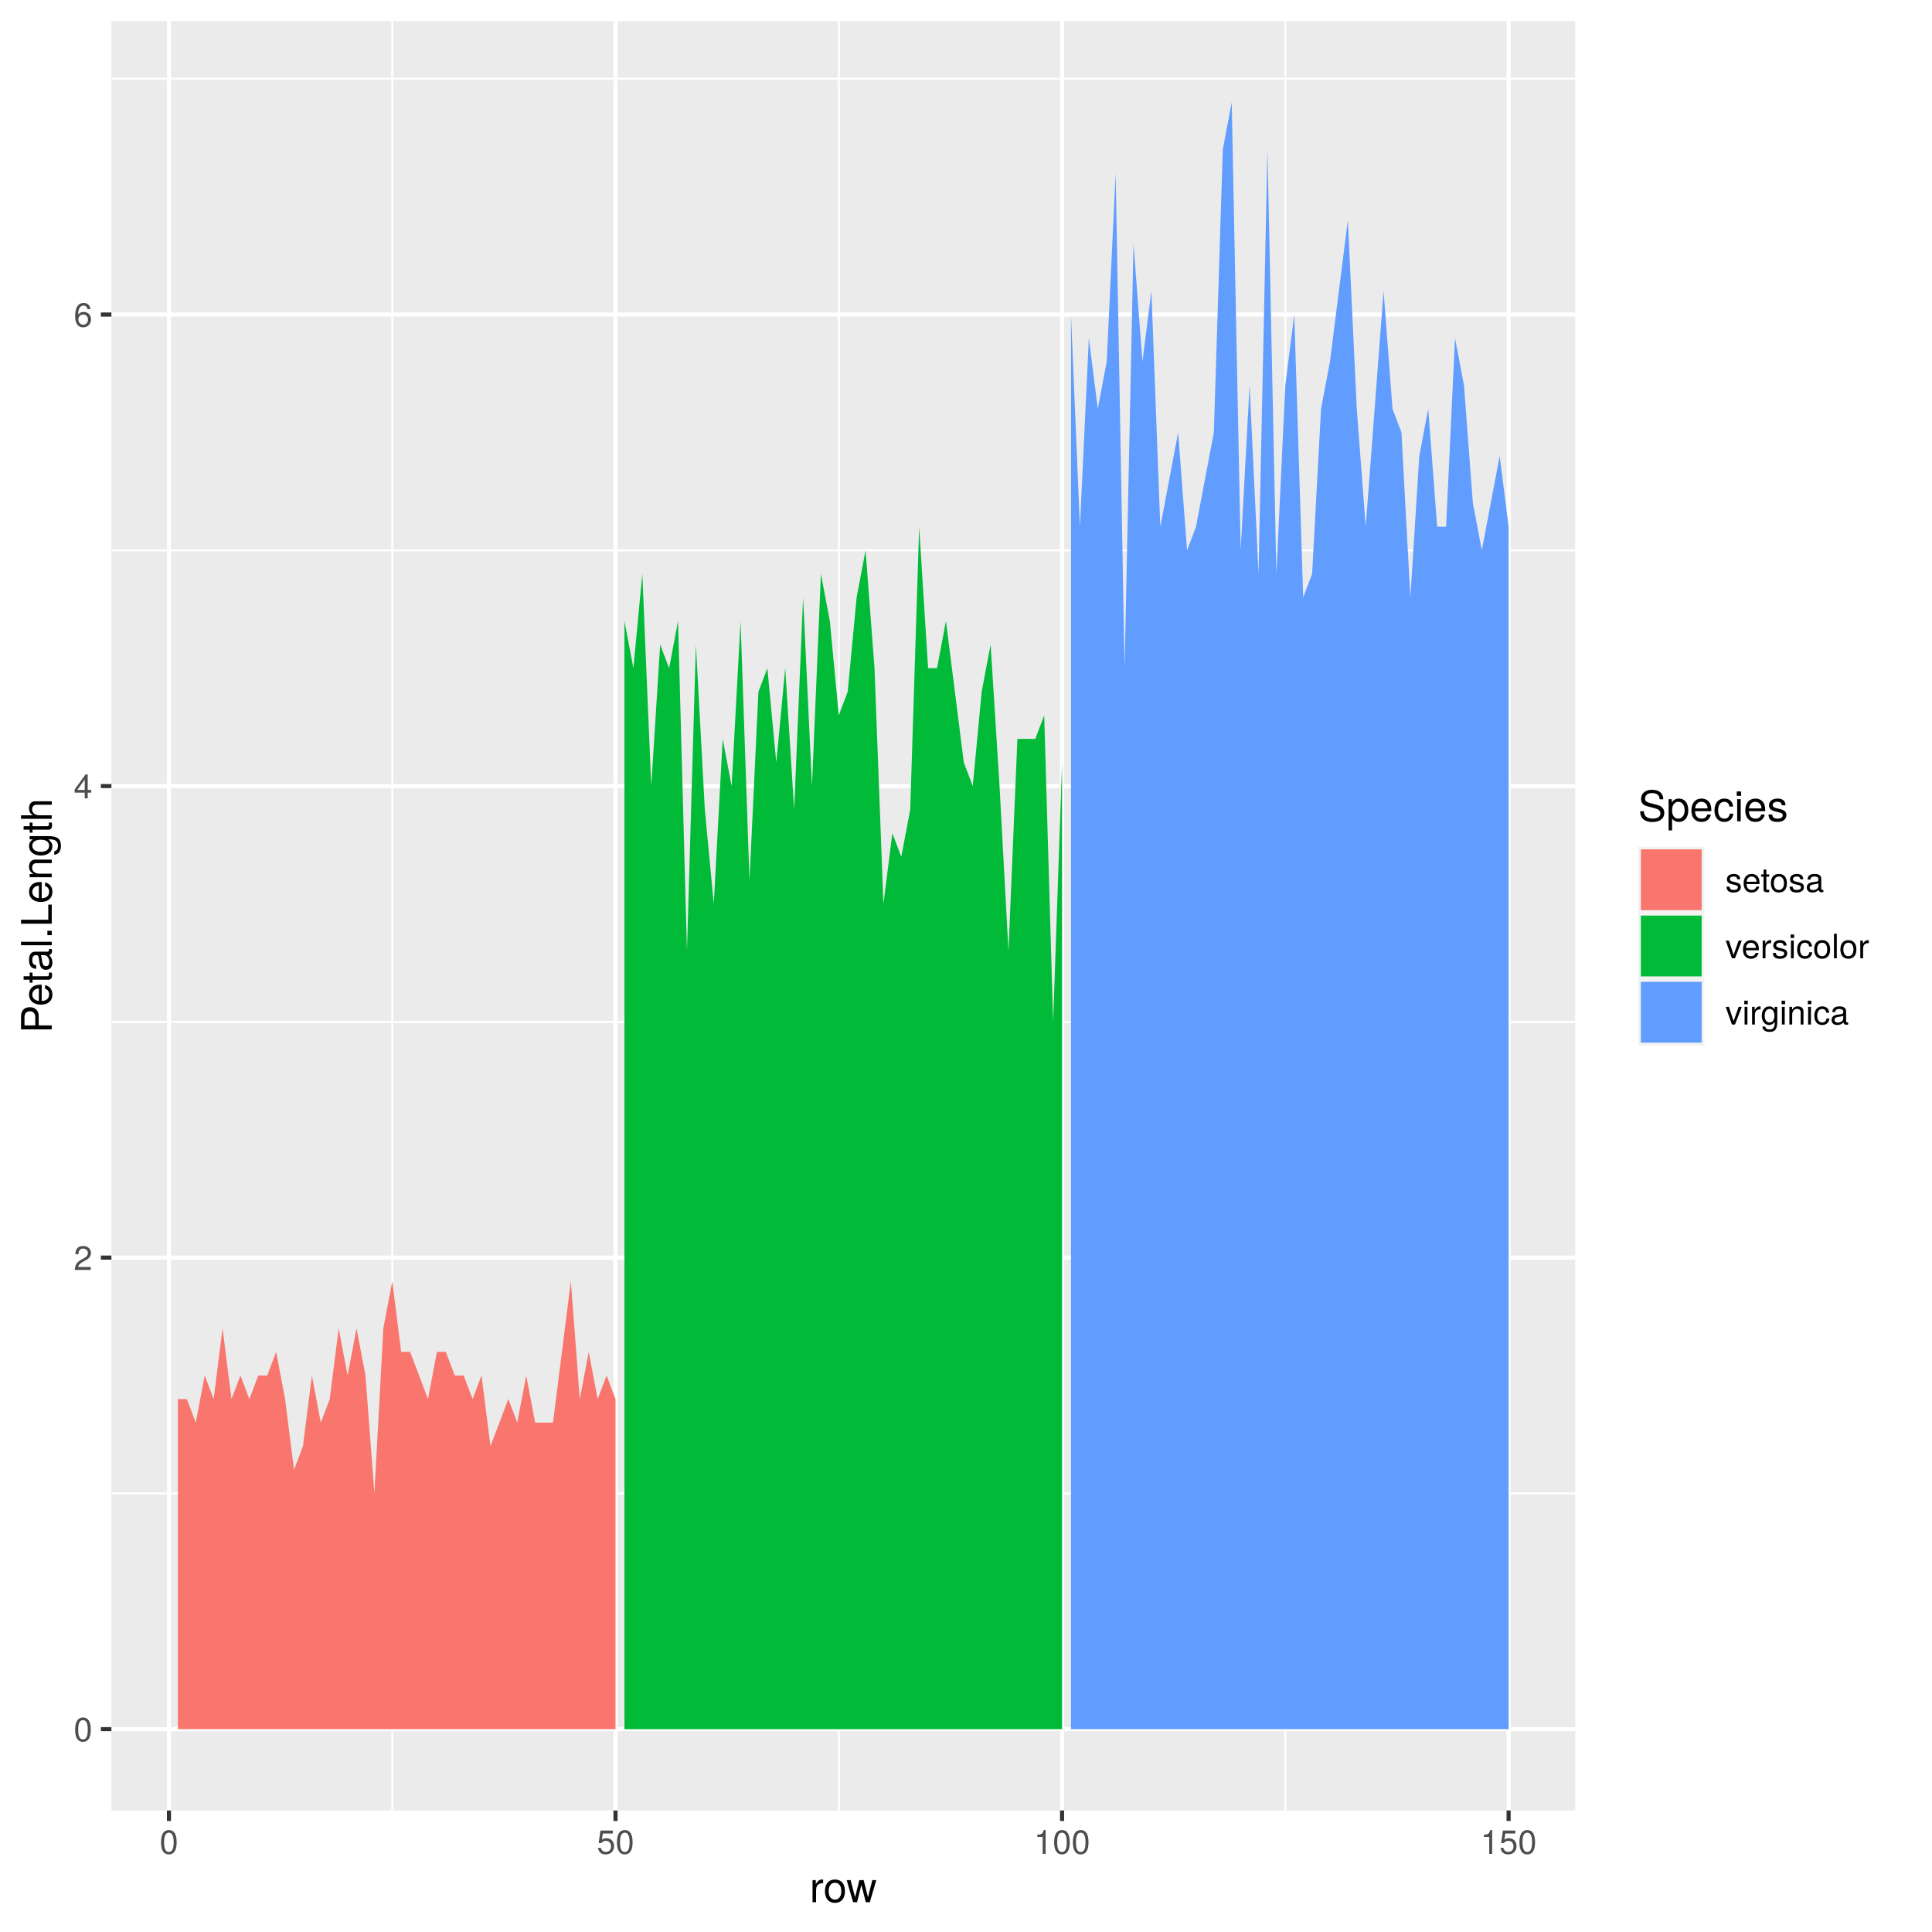
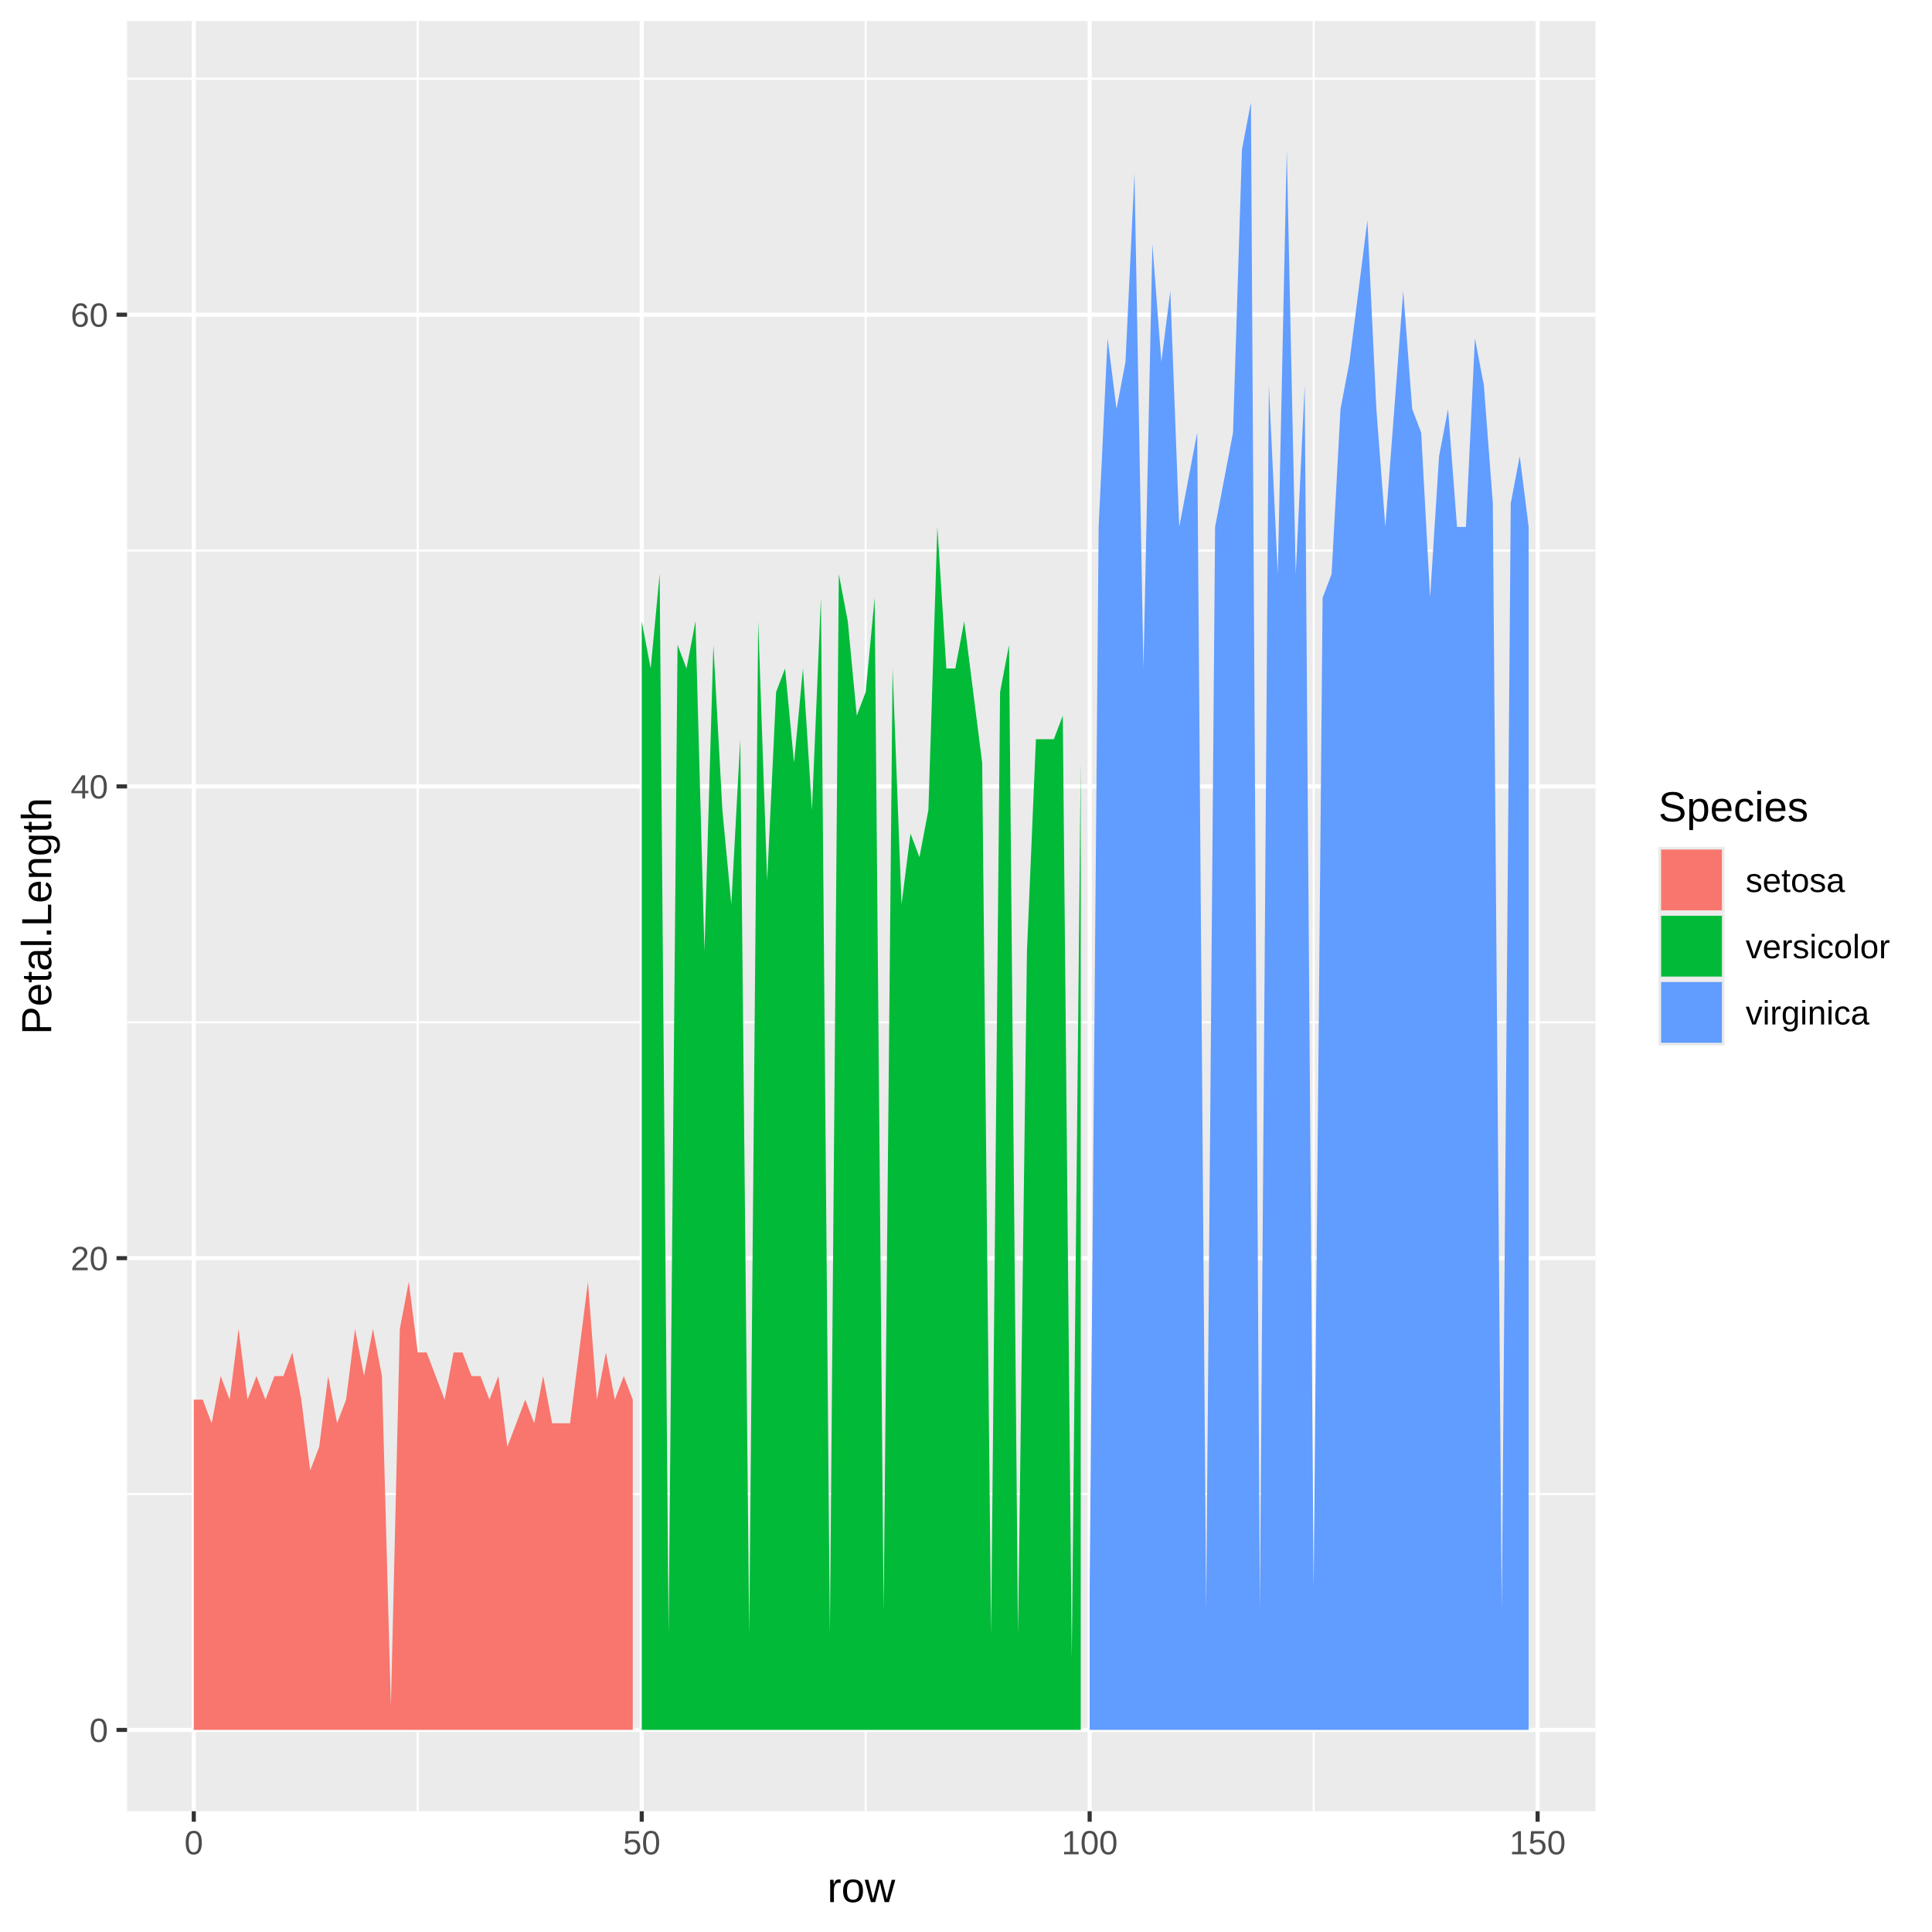
<svg xmlns="http://www.w3.org/2000/svg" class="svglite" width="504.00pt" height="504.00pt" viewBox="0 0 504.00 504.00">
  <defs>
    <style type="text/css">
    .svglite line, .svglite polyline, .svglite polygon, .svglite path, .svglite rect, .svglite circle {
      fill: none;
      stroke: #000000;
      stroke-linecap: round;
      stroke-linejoin: round;
      stroke-miterlimit: 10.00;
    }
    .svglite text {
      white-space: pre;
    }
  </style>
  </defs>
  <rect width="100%" height="100%" style="stroke: none; fill: #FFFFFF;" />
  <defs>
    <clipPath id="cpMC4wMHw1MDQuMDB8MC4wMHw1MDQuMDA=">
      <rect x="0.00" y="0.00" width="504.00" height="504.00" />
    </clipPath>
  </defs>
  <g clip-path="url(#cpMC4wMHw1MDQuMDB8MC4wMHw1MDQuMDA=)">
-     <rect x="0.00" y="0.00" width="504.00" height="504.00" style="stroke-width: 1.07; stroke: #FFFFFF; fill: #FFFFFF;" />
+     <rect x="0" y="0.00" width="504.00" height="504.00" style="stroke-width: 1.07; stroke: #FFFFFF; fill: #FFFFFF;" />
  </g>
  <defs>
-     <clipPath id="cpMjkuMDZ8NDEwLjkwfDUuNDh8NDcyLjI5">
-       <rect x="29.06" y="5.48" width="381.85" height="466.82" />
+     <clipPath id="cpMzMuMTR8NDE2LjE5fDUuNDh8NDcyLjUw">
+       <rect x="33.14" y="5.48" width="383.06" height="467.02" />
    </clipPath>
  </defs>
-   <g clip-path="url(#cpMjkuMDZ8NDEwLjkwfDUuNDh8NDcyLjI5)">
-     <rect x="29.06" y="5.48" width="381.85" height="466.82" style="stroke-width: 1.07; stroke: none; fill: #EBEBEB;" />
-     <polyline points="29.06,389.57 410.90,389.57 " style="stroke-width: 0.53; stroke: #FFFFFF; stroke-linecap: butt;" />
-     <polyline points="29.06,266.56 410.90,266.56 " style="stroke-width: 0.53; stroke: #FFFFFF; stroke-linecap: butt;" />
-     <polyline points="29.06,143.56 410.90,143.56 " style="stroke-width: 0.53; stroke: #FFFFFF; stroke-linecap: butt;" />
-     <polyline points="29.06,20.55 410.90,20.55 " style="stroke-width: 0.53; stroke: #FFFFFF; stroke-linecap: butt;" />
-     <polyline points="102.33,472.29 102.33,5.48 " style="stroke-width: 0.53; stroke: #FFFFFF; stroke-linecap: butt;" />
-     <polyline points="218.81,472.29 218.81,5.48 " style="stroke-width: 0.53; stroke: #FFFFFF; stroke-linecap: butt;" />
-     <polyline points="335.30,472.29 335.30,5.48 " style="stroke-width: 0.53; stroke: #FFFFFF; stroke-linecap: butt;" />
-     <polyline points="29.06,451.08 410.90,451.08 " style="stroke-width: 1.07; stroke: #FFFFFF; stroke-linecap: butt;" />
-     <polyline points="29.06,328.07 410.90,328.07 " style="stroke-width: 1.07; stroke: #FFFFFF; stroke-linecap: butt;" />
-     <polyline points="29.06,205.06 410.90,205.06 " style="stroke-width: 1.07; stroke: #FFFFFF; stroke-linecap: butt;" />
-     <polyline points="29.06,82.05 410.90,82.05 " style="stroke-width: 1.07; stroke: #FFFFFF; stroke-linecap: butt;" />
-     <polyline points="44.08,472.29 44.08,5.48 " style="stroke-width: 1.07; stroke: #FFFFFF; stroke-linecap: butt;" />
-     <polyline points="160.57,472.29 160.57,5.48 " style="stroke-width: 1.07; stroke: #FFFFFF; stroke-linecap: butt;" />
-     <polyline points="277.06,472.29 277.06,5.48 " style="stroke-width: 1.07; stroke: #FFFFFF; stroke-linecap: butt;" />
-     <polyline points="393.55,472.29 393.55,5.48 " style="stroke-width: 1.07; stroke: #FFFFFF; stroke-linecap: butt;" />
-     <polygon points="46.41,364.97 48.74,364.97 51.07,371.12 53.40,358.82 55.73,364.97 58.06,346.52 60.39,364.97 62.72,358.82 65.05,364.97 67.38,358.82 69.71,358.82 72.04,352.67 74.37,364.97 76.70,383.42 79.03,377.27 81.36,358.82 83.69,371.12 86.02,364.97 88.35,346.52 90.68,358.82 93.01,346.52 95.34,358.82 97.67,389.57 100.00,346.52 102.33,334.22 104.66,352.67 106.99,352.67 109.32,358.82 111.65,364.97 113.98,352.67 116.30,352.67 118.63,358.82 120.96,358.82 123.29,364.97 125.62,358.82 127.95,377.27 130.28,371.12 132.61,364.97 134.94,371.12 137.27,358.82 139.60,371.12 141.93,371.12 144.26,371.12 146.59,352.67 148.92,334.22 151.25,364.97 153.58,352.67 155.91,364.97 158.24,358.82 160.57,364.97 160.57,451.08 158.24,451.08 155.91,451.08 153.58,451.08 151.25,451.08 148.92,451.08 146.59,451.08 144.26,451.08 141.93,451.08 139.60,451.08 137.27,451.08 134.94,451.08 132.61,451.08 130.28,451.08 127.95,451.08 125.62,451.08 123.29,451.08 120.96,451.08 118.63,451.08 116.30,451.08 113.98,451.08 111.65,451.08 109.32,451.08 106.99,451.08 104.66,451.08 102.33,451.08 100.00,451.08 97.67,451.08 95.34,451.08 93.01,451.08 90.68,451.08 88.35,451.08 86.02,451.08 83.69,451.08 81.36,451.08 79.03,451.08 76.70,451.08 74.37,451.08 72.04,451.08 69.71,451.08 67.38,451.08 65.05,451.08 62.72,451.08 60.39,451.08 58.06,451.08 55.73,451.08 53.40,451.08 51.07,451.08 48.74,451.08 46.41,451.08 " style="stroke-width: 0.00; stroke: none; fill: #F8766D;" />
-     <polyline points="46.41,364.97 48.74,364.97 51.07,371.12 53.40,358.82 55.73,364.97 58.06,346.52 60.39,364.97 62.72,358.82 65.05,364.97 67.38,358.82 69.71,358.82 72.04,352.67 74.37,364.97 76.70,383.42 79.03,377.27 81.36,358.82 83.69,371.12 86.02,364.97 88.35,346.52 90.68,358.82 93.01,346.52 95.34,358.82 97.67,389.57 100.00,346.52 102.33,334.22 104.66,352.67 106.99,352.67 109.32,358.82 111.65,364.97 113.98,352.67 116.30,352.67 118.63,358.82 120.96,358.82 123.29,364.97 125.62,358.82 127.95,377.27 130.28,371.12 132.61,364.97 134.94,371.12 137.27,358.82 139.60,371.12 141.93,371.12 144.26,371.12 146.59,352.67 148.92,334.22 151.25,364.97 153.58,352.67 155.91,364.97 158.24,358.82 160.57,364.97 " style="stroke-width: 1.07; stroke: none;" />
-     <polygon points="162.90,162.01 165.23,174.31 167.56,149.71 169.89,205.06 172.22,168.16 174.55,174.31 176.88,162.01 179.21,248.11 181.54,168.16 183.87,211.21 186.20,235.81 188.53,192.76 190.86,205.06 193.19,162.01 195.52,229.66 197.85,180.46 200.18,174.31 202.51,198.91 204.84,174.31 207.17,211.21 209.50,155.86 211.82,205.06 214.15,149.71 216.48,162.01 218.81,186.61 221.14,180.46 223.47,155.86 225.80,143.56 228.13,174.31 230.46,235.81 232.79,217.36 235.12,223.51 237.45,211.21 239.78,137.41 242.11,174.31 244.44,174.31 246.77,162.01 249.10,180.46 251.43,198.91 253.76,205.06 256.09,180.46 258.42,168.16 260.75,205.06 263.08,248.11 265.41,192.76 267.74,192.76 270.07,192.76 272.40,186.61 274.73,266.56 277.06,198.91 277.06,451.08 274.73,451.08 272.40,451.08 270.07,451.08 267.74,451.08 265.41,451.08 263.08,451.08 260.75,451.08 258.42,451.08 256.09,451.08 253.76,451.08 251.43,451.08 249.10,451.08 246.77,451.08 244.44,451.08 242.11,451.08 239.78,451.08 237.45,451.08 235.12,451.08 232.79,451.08 230.46,451.08 228.13,451.08 225.80,451.08 223.47,451.08 221.14,451.08 218.81,451.08 216.48,451.08 214.15,451.08 211.82,451.08 209.50,451.08 207.17,451.08 204.84,451.08 202.51,451.08 200.18,451.08 197.85,451.08 195.52,451.08 193.19,451.08 190.86,451.08 188.53,451.08 186.20,451.08 183.87,451.08 181.54,451.08 179.21,451.08 176.88,451.08 174.55,451.08 172.22,451.08 169.89,451.08 167.56,451.08 165.23,451.08 162.90,451.08 " style="stroke-width: 0.00; stroke: none; fill: #00BA38;" />
-     <polyline points="162.90,162.01 165.23,174.31 167.56,149.71 169.89,205.06 172.22,168.16 174.55,174.31 176.88,162.01 179.21,248.11 181.54,168.16 183.87,211.21 186.20,235.81 188.53,192.76 190.86,205.06 193.19,162.01 195.52,229.66 197.85,180.46 200.18,174.31 202.51,198.91 204.84,174.31 207.17,211.21 209.50,155.86 211.82,205.06 214.15,149.71 216.48,162.01 218.81,186.61 221.14,180.46 223.47,155.86 225.80,143.56 228.13,174.31 230.46,235.81 232.79,217.36 235.12,223.51 237.45,211.21 239.78,137.41 242.11,174.31 244.44,174.31 246.77,162.01 249.10,180.46 251.43,198.91 253.76,205.06 256.09,180.46 258.42,168.16 260.75,205.06 263.08,248.11 265.41,192.76 267.74,192.76 270.07,192.76 272.40,186.61 274.73,266.56 277.06,198.91 " style="stroke-width: 1.07; stroke: none;" />
-     <polygon points="279.39,82.05 281.72,137.41 284.05,88.20 286.38,106.65 288.71,94.35 291.04,45.15 293.37,174.31 295.70,63.60 298.03,94.35 300.36,75.90 302.69,137.41 305.02,125.10 307.34,112.80 309.67,143.56 312.00,137.41 314.33,125.10 316.66,112.80 318.99,39.00 321.32,26.70 323.65,143.56 325.98,100.50 328.31,149.71 330.64,39.00 332.97,149.71 335.30,100.50 337.63,82.05 339.96,155.86 342.29,149.71 344.62,106.65 346.95,94.35 349.28,75.90 351.61,57.45 353.94,106.65 356.27,137.41 358.60,106.65 360.93,75.90 363.26,106.65 365.59,112.80 367.92,155.86 370.25,118.95 372.58,106.65 374.91,137.41 377.24,137.41 379.57,88.20 381.90,100.50 384.23,131.26 386.56,143.56 388.89,131.26 391.22,118.95 393.55,137.41 393.55,451.08 391.22,451.08 388.89,451.08 386.56,451.08 384.23,451.08 381.90,451.08 379.57,451.08 377.24,451.08 374.91,451.08 372.58,451.08 370.25,451.08 367.92,451.08 365.59,451.08 363.26,451.08 360.93,451.08 358.60,451.08 356.27,451.08 353.94,451.08 351.61,451.08 349.28,451.08 346.95,451.08 344.62,451.08 342.29,451.08 339.96,451.08 337.63,451.08 335.30,451.08 332.97,451.08 330.64,451.08 328.31,451.08 325.98,451.08 323.65,451.08 321.32,451.08 318.99,451.08 316.66,451.08 314.33,451.08 312.00,451.08 309.67,451.08 307.34,451.08 305.02,451.08 302.69,451.08 300.36,451.08 298.03,451.08 295.70,451.08 293.37,451.08 291.04,451.08 288.71,451.08 286.38,451.08 284.05,451.08 281.72,451.08 279.39,451.08 " style="stroke-width: 0.00; stroke: none; fill: #619CFF;" />
-     <polyline points="279.39,82.05 281.72,137.41 284.05,88.20 286.38,106.65 288.71,94.35 291.04,45.15 293.37,174.31 295.70,63.60 298.03,94.35 300.36,75.90 302.69,137.41 305.02,125.10 307.34,112.80 309.67,143.56 312.00,137.41 314.33,125.10 316.66,112.80 318.99,39.00 321.32,26.70 323.65,143.56 325.98,100.50 328.31,149.71 330.64,39.00 332.97,149.71 335.30,100.50 337.63,82.05 339.96,155.86 342.29,149.71 344.62,106.65 346.95,94.35 349.28,75.90 351.61,57.45 353.94,106.65 356.27,137.41 358.60,106.65 360.93,75.90 363.26,106.65 365.59,112.80 367.92,155.86 370.25,118.95 372.58,106.65 374.91,137.41 377.24,137.41 379.57,88.20 381.90,100.50 384.23,131.26 386.56,143.56 388.89,131.26 391.22,118.95 393.55,137.41 " style="stroke-width: 1.07; stroke: none;" />
+   <g clip-path="url(#cpMzMuMTR8NDE2LjE5fDUuNDh8NDcyLjUw)">
+     <rect x="33.14" y="5.48" width="383.06" height="467.02" style="stroke-width: 1.07; stroke: none; fill: #EBEBEB;" />
+     <polyline points="33.14,389.74 416.19,389.74 " style="stroke-width: 0.53; stroke: #FFFFFF; stroke-linecap: butt;" />
+     <polyline points="33.14,266.68 416.19,266.68 " style="stroke-width: 0.53; stroke: #FFFFFF; stroke-linecap: butt;" />
+     <polyline points="33.14,143.62 416.19,143.62 " style="stroke-width: 0.53; stroke: #FFFFFF; stroke-linecap: butt;" />
+     <polyline points="33.14,20.55 416.19,20.55 " style="stroke-width: 0.53; stroke: #FFFFFF; stroke-linecap: butt;" />
+     <polyline points="108.98,472.50 108.98,5.48 " style="stroke-width: 0.53; stroke: #FFFFFF; stroke-linecap: butt;" />
+     <polyline points="225.83,472.50 225.83,5.48 " style="stroke-width: 0.53; stroke: #FFFFFF; stroke-linecap: butt;" />
+     <polyline points="342.69,472.50 342.69,5.48 " style="stroke-width: 0.53; stroke: #FFFFFF; stroke-linecap: butt;" />
+     <polyline points="33.14,451.28 416.19,451.28 " style="stroke-width: 1.07; stroke: #FFFFFF; stroke-linecap: butt;" />
+     <polyline points="33.14,328.21 416.19,328.21 " style="stroke-width: 1.07; stroke: #FFFFFF; stroke-linecap: butt;" />
+     <polyline points="33.14,205.15 416.19,205.15 " style="stroke-width: 1.07; stroke: #FFFFFF; stroke-linecap: butt;" />
+     <polyline points="33.14,82.09 416.19,82.09 " style="stroke-width: 1.07; stroke: #FFFFFF; stroke-linecap: butt;" />
+     <polyline points="50.55,472.50 50.55,5.48 " style="stroke-width: 1.07; stroke: #FFFFFF; stroke-linecap: butt;" />
+     <polyline points="167.41,472.50 167.41,5.48 " style="stroke-width: 1.07; stroke: #FFFFFF; stroke-linecap: butt;" />
+     <polyline points="284.26,472.50 284.26,5.48 " style="stroke-width: 1.07; stroke: #FFFFFF; stroke-linecap: butt;" />
+     <polyline points="401.12,472.50 401.12,5.48 " style="stroke-width: 1.07; stroke: #FFFFFF; stroke-linecap: butt;" />
+     <polygon points="50.55,365.13 52.89,365.13 55.22,371.28 57.56,358.98 59.90,365.13 62.24,346.67 64.57,365.13 66.91,358.98 69.25,365.13 71.58,358.98 73.92,358.98 76.26,352.82 78.60,365.13 80.93,383.59 83.27,377.44 85.61,358.98 87.94,371.28 90.28,365.13 92.62,346.67 94.96,358.98 97.29,346.67 99.63,358.98 101.97,445.12 104.30,346.67 106.64,334.37 108.98,352.82 111.32,352.82 113.65,358.98 115.99,365.13 118.33,352.82 120.66,352.82 123.00,358.98 125.34,358.98 127.68,365.13 130.01,358.98 132.35,377.44 134.69,371.28 137.02,365.13 139.36,371.28 141.70,358.98 144.03,371.28 146.37,371.28 148.71,371.28 151.05,352.82 153.38,334.37 155.72,365.13 158.06,352.82 160.39,365.13 162.73,358.98 165.07,365.13 165.07,451.28 162.73,451.28 160.39,451.28 158.06,451.28 155.72,451.28 153.38,451.28 151.05,451.28 148.71,451.28 146.37,451.28 144.03,451.28 141.70,451.28 139.36,451.28 137.02,451.28 134.69,451.28 132.35,451.28 130.01,451.28 127.68,451.28 125.34,451.28 123.00,451.28 120.66,451.28 118.33,451.28 115.99,451.28 113.65,451.28 111.32,451.28 108.98,451.28 106.64,451.28 104.30,451.28 101.97,451.28 99.63,451.28 97.29,451.28 94.96,451.28 92.62,451.28 90.28,451.28 87.94,451.28 85.61,451.28 83.27,451.28 80.93,451.28 78.60,451.28 76.26,451.28 73.92,451.28 71.58,451.28 69.25,451.28 66.91,451.28 64.57,451.28 62.24,451.28 59.90,451.28 57.56,451.28 55.22,451.28 52.89,451.28 50.55,451.28 " style="stroke-width: 0.00; stroke: none; stroke-linecap: butt; fill: #F8766D;" />
+     <polyline points="50.55,365.13 52.89,365.13 55.22,371.28 57.56,358.98 59.90,365.13 62.24,346.67 64.57,365.13 66.91,358.98 69.25,365.13 71.58,358.98 73.92,358.98 76.26,352.82 78.60,365.13 80.93,383.59 83.27,377.44 85.61,358.98 87.94,371.28 90.28,365.13 92.62,346.67 94.96,358.98 97.29,346.67 99.63,358.98 101.97,445.12 104.30,346.67 106.64,334.37 108.98,352.82 111.32,352.82 113.65,358.98 115.99,365.13 118.33,352.82 120.66,352.82 123.00,358.98 125.34,358.98 127.68,365.13 130.01,358.98 132.35,377.44 134.69,371.28 137.02,365.13 139.36,371.28 141.70,358.98 144.03,371.28 146.37,371.28 148.71,371.28 151.05,352.82 153.38,334.37 155.72,365.13 158.06,352.82 160.39,365.13 162.73,358.98 165.07,365.13 " style="stroke-width: 1.07; stroke: none; stroke-linecap: butt;" />
+     <polygon points="167.41,162.08 169.74,174.38 172.08,149.77 174.42,426.66 176.75,168.23 179.09,174.38 181.43,162.08 183.77,248.22 186.10,168.23 188.44,211.30 190.78,235.92 193.11,192.84 195.45,426.66 197.79,162.08 200.13,229.76 202.46,180.54 204.80,174.38 207.14,199.00 209.47,174.38 211.81,211.30 214.15,155.92 216.49,426.66 218.82,149.77 221.16,162.08 223.50,186.69 225.83,180.54 228.17,155.92 230.51,420.51 232.85,174.38 235.18,235.92 237.52,217.46 239.86,223.61 242.19,211.30 244.53,137.46 246.87,174.38 249.21,174.38 251.54,162.08 253.88,180.54 256.22,199.00 258.55,426.66 260.89,180.54 263.23,168.23 265.57,426.66 267.90,248.22 270.24,192.84 272.58,192.84 274.91,192.84 277.25,186.69 279.59,432.82 281.93,199.00 281.93,451.28 279.59,451.28 277.25,451.28 274.91,451.28 272.58,451.28 270.24,451.28 267.90,451.28 265.57,451.28 263.23,451.28 260.89,451.28 258.55,451.28 256.22,451.28 253.88,451.28 251.54,451.28 249.21,451.28 246.87,451.28 244.53,451.28 242.19,451.28 239.86,451.28 237.52,451.28 235.18,451.28 232.85,451.28 230.51,451.28 228.17,451.28 225.83,451.28 223.50,451.28 221.16,451.28 218.82,451.28 216.49,451.28 214.15,451.28 211.81,451.28 209.47,451.28 207.14,451.28 204.80,451.28 202.46,451.28 200.13,451.28 197.79,451.28 195.45,451.28 193.11,451.28 190.78,451.28 188.44,451.28 186.10,451.28 183.77,451.28 181.43,451.28 179.09,451.28 176.75,451.28 174.42,451.28 172.08,451.28 169.74,451.28 167.41,451.28 " style="stroke-width: 0.00; stroke: none; stroke-linecap: butt; fill: #00BA38;" />
+     <polyline points="167.41,162.08 169.74,174.38 172.08,149.77 174.42,426.66 176.75,168.23 179.09,174.38 181.43,162.08 183.77,248.22 186.10,168.23 188.44,211.30 190.78,235.92 193.11,192.84 195.45,426.66 197.79,162.08 200.13,229.76 202.46,180.54 204.80,174.38 207.14,199.00 209.47,174.38 211.81,211.30 214.15,155.92 216.49,426.66 218.82,149.77 221.16,162.08 223.50,186.69 225.83,180.54 228.17,155.92 230.51,420.51 232.85,174.38 235.18,235.92 237.52,217.46 239.86,223.61 242.19,211.30 244.53,137.46 246.87,174.38 249.21,174.38 251.54,162.08 253.88,180.54 256.22,199.00 258.55,426.66 260.89,180.54 263.23,168.23 265.57,426.66 267.90,248.22 270.24,192.84 272.58,192.84 274.91,192.84 277.25,186.69 279.59,432.82 281.93,199.00 " style="stroke-width: 1.07; stroke: none; stroke-linecap: butt;" />
+     <polygon points="284.26,414.36 286.60,137.46 288.94,88.24 291.27,106.70 293.61,94.39 295.95,45.17 298.29,174.38 300.62,63.63 302.96,94.39 305.30,75.93 307.63,137.46 309.97,125.16 312.31,112.85 314.65,420.51 316.98,137.46 319.32,125.16 321.66,112.85 323.99,39.01 326.33,26.71 328.67,420.51 331.01,100.55 333.34,149.77 335.68,39.01 338.02,149.77 340.35,100.55 342.69,414.36 345.03,155.92 347.37,149.77 349.70,106.70 352.04,94.39 354.38,75.93 356.71,57.47 359.05,106.70 361.39,137.46 363.73,106.70 366.06,75.93 368.40,106.70 370.74,112.85 373.07,155.92 375.41,119.01 377.75,106.70 380.09,137.46 382.42,137.46 384.76,88.24 387.10,100.55 389.43,131.31 391.77,420.51 394.11,131.31 396.45,119.01 398.78,137.46 398.78,451.28 396.45,451.28 394.11,451.28 391.77,451.28 389.43,451.28 387.10,451.28 384.76,451.28 382.42,451.28 380.09,451.28 377.75,451.28 375.41,451.28 373.07,451.28 370.74,451.28 368.40,451.28 366.06,451.28 363.73,451.28 361.39,451.28 359.05,451.28 356.71,451.28 354.38,451.28 352.04,451.28 349.70,451.28 347.37,451.28 345.03,451.28 342.69,451.28 340.35,451.28 338.02,451.28 335.68,451.28 333.34,451.28 331.01,451.28 328.67,451.28 326.33,451.28 323.99,451.28 321.66,451.28 319.32,451.28 316.98,451.28 314.65,451.28 312.31,451.28 309.97,451.28 307.63,451.28 305.30,451.28 302.96,451.28 300.62,451.28 298.29,451.28 295.95,451.28 293.61,451.28 291.27,451.28 288.94,451.28 286.60,451.28 284.26,451.28 " style="stroke-width: 0.00; stroke: none; stroke-linecap: butt; fill: #619CFF;" />
+     <polyline points="284.26,414.36 286.60,137.46 288.94,88.24 291.27,106.70 293.61,94.39 295.95,45.17 298.29,174.38 300.62,63.63 302.96,94.39 305.30,75.93 307.63,137.46 309.97,125.16 312.31,112.85 314.65,420.51 316.98,137.46 319.32,125.16 321.66,112.85 323.99,39.01 326.33,26.71 328.67,420.51 331.01,100.55 333.34,149.77 335.68,39.01 338.02,149.77 340.35,100.55 342.69,414.36 345.03,155.92 347.37,149.77 349.70,106.70 352.04,94.39 354.38,75.93 356.71,57.47 359.05,106.70 361.39,137.46 363.73,106.70 366.06,75.93 368.40,106.70 370.74,112.85 373.07,155.92 375.41,119.01 377.75,106.70 380.09,137.46 382.42,137.46 384.76,88.24 387.10,100.55 389.43,131.31 391.77,420.51 394.11,131.31 396.45,119.01 398.78,137.46 " style="stroke-width: 1.07; stroke: none; stroke-linecap: butt;" />
  </g>
  <g clip-path="url(#cpMC4wMHw1MDQuMDB8MC4wMHw1MDQuMDA=)">
-     <text x="24.12" y="454.28" text-anchor="end" style="font-size: 8.80px;fill: #4D4D4D; font-family: &quot;TeX Gyre Heros&quot;;" textLength="5.59px" lengthAdjust="spacingAndGlyphs">0</text>
-     <text x="24.12" y="331.28" text-anchor="end" style="font-size: 8.80px;fill: #4D4D4D; font-family: &quot;TeX Gyre Heros&quot;;" textLength="5.59px" lengthAdjust="spacingAndGlyphs">2</text>
-     <text x="24.12" y="208.27" text-anchor="end" style="font-size: 8.80px;fill: #4D4D4D; font-family: &quot;TeX Gyre Heros&quot;;" textLength="5.59px" lengthAdjust="spacingAndGlyphs">4</text>
-     <text x="24.12" y="85.26" text-anchor="end" style="font-size: 8.80px;fill: #4D4D4D; font-family: &quot;TeX Gyre Heros&quot;;" textLength="5.59px" lengthAdjust="spacingAndGlyphs">6</text>
-     <polyline points="26.32,451.08 29.06,451.08 " style="stroke-width: 1.07; stroke: #333333; stroke-linecap: butt;" />
-     <polyline points="26.32,328.07 29.06,328.07 " style="stroke-width: 1.07; stroke: #333333; stroke-linecap: butt;" />
-     <polyline points="26.32,205.06 29.06,205.06 " style="stroke-width: 1.07; stroke: #333333; stroke-linecap: butt;" />
-     <polyline points="26.32,82.05 29.06,82.05 " style="stroke-width: 1.07; stroke: #333333; stroke-linecap: butt;" />
-     <polyline points="44.08,475.03 44.08,472.29 " style="stroke-width: 1.07; stroke: #333333; stroke-linecap: butt;" />
-     <polyline points="160.57,475.03 160.57,472.29 " style="stroke-width: 1.07; stroke: #333333; stroke-linecap: butt;" />
-     <polyline points="277.06,475.03 277.06,472.29 " style="stroke-width: 1.07; stroke: #333333; stroke-linecap: butt;" />
-     <polyline points="393.55,475.03 393.55,472.29 " style="stroke-width: 1.07; stroke: #333333; stroke-linecap: butt;" />
-     <text x="44.08" y="483.64" text-anchor="middle" style="font-size: 8.80px;fill: #4D4D4D; font-family: &quot;TeX Gyre Heros&quot;;" textLength="5.59px" lengthAdjust="spacingAndGlyphs">0</text>
-     <text x="160.57" y="483.64" text-anchor="middle" style="font-size: 8.80px;fill: #4D4D4D; font-family: &quot;TeX Gyre Heros&quot;;" textLength="11.19px" lengthAdjust="spacingAndGlyphs">50</text>
-     <text x="277.06" y="483.64" text-anchor="middle" style="font-size: 8.80px;fill: #4D4D4D; font-family: &quot;TeX Gyre Heros&quot;;" textLength="16.78px" lengthAdjust="spacingAndGlyphs">100</text>
-     <text x="393.55" y="483.64" text-anchor="middle" style="font-size: 8.80px;fill: #4D4D4D; font-family: &quot;TeX Gyre Heros&quot;;" textLength="16.78px" lengthAdjust="spacingAndGlyphs">150</text>
-     <text x="219.98" y="496.23" text-anchor="middle" style="font-size: 11.00px; font-family: &quot;TeX Gyre Heros&quot;;" textLength="20.01px" lengthAdjust="spacingAndGlyphs">row</text>
-     <text transform="translate(13.50,238.89) rotate(-90)" text-anchor="middle" style="font-size: 11.00px; font-family: &quot;TeX Gyre Heros&quot;;" textLength="68.56px" lengthAdjust="spacingAndGlyphs">Petal.Length</text>
-     <rect x="421.86" y="199.59" width="76.66" height="78.59" style="stroke-width: 1.07; stroke: none; fill: #FFFFFF;" />
-     <text x="427.34" y="214.24" style="font-size: 11.00px; font-family: &quot;TeX Gyre Heros&quot;;" textLength="42.34px" lengthAdjust="spacingAndGlyphs">Species</text>
-     <rect x="427.34" y="220.86" width="17.28" height="17.28" style="stroke-width: 1.07; stroke: none; fill: #F2F2F2;" />
-     <rect x="428.05" y="221.57" width="15.86" height="15.86" style="stroke-width: 1.07; stroke: none; stroke-linecap: square; stroke-linejoin: miter; fill: #F8766D;" />
-     <rect x="427.34" y="238.14" width="17.28" height="17.28" style="stroke-width: 1.07; stroke: none; fill: #F2F2F2;" />
-     <rect x="428.05" y="238.85" width="15.86" height="15.86" style="stroke-width: 1.07; stroke: none; stroke-linecap: square; stroke-linejoin: miter; fill: #00BA38;" />
-     <rect x="427.34" y="255.42" width="17.28" height="17.28" style="stroke-width: 1.07; stroke: none; fill: #F2F2F2;" />
-     <rect x="428.05" y="256.13" width="15.86" height="15.86" style="stroke-width: 1.07; stroke: none; stroke-linecap: square; stroke-linejoin: miter; fill: #619CFF;" />
-     <text x="450.10" y="232.71" style="font-size: 8.80px; font-family: &quot;TeX Gyre Heros&quot;;" textLength="28.81px" lengthAdjust="spacingAndGlyphs">setosa</text>
-     <text x="450.10" y="249.99" style="font-size: 8.80px; font-family: &quot;TeX Gyre Heros&quot;;" textLength="42.94px" lengthAdjust="spacingAndGlyphs">versicolor</text>
-     <text x="450.10" y="267.27" style="font-size: 8.80px; font-family: &quot;TeX Gyre Heros&quot;;" textLength="37.40px" lengthAdjust="spacingAndGlyphs">virginica</text>
+     <text x="28.21" y="454.43" text-anchor="end" style="font-size: 8.80px;fill: #4D4D4D; font-family: &quot;Arial&quot;;" textLength="4.90px" lengthAdjust="spacingAndGlyphs">0</text>
+     <text x="28.21" y="331.36" text-anchor="end" style="font-size: 8.80px;fill: #4D4D4D; font-family: &quot;Arial&quot;;" textLength="9.79px" lengthAdjust="spacingAndGlyphs">20</text>
+     <text x="28.21" y="208.30" text-anchor="end" style="font-size: 8.80px;fill: #4D4D4D; font-family: &quot;Arial&quot;;" textLength="9.79px" lengthAdjust="spacingAndGlyphs">40</text>
+     <text x="28.21" y="85.24" text-anchor="end" style="font-size: 8.80px;fill: #4D4D4D; font-family: &quot;Arial&quot;;" textLength="9.79px" lengthAdjust="spacingAndGlyphs">60</text>
+     <polyline points="30.40,451.28 33.14,451.28 " style="stroke-width: 1.07; stroke: #333333; stroke-linecap: butt;" />
+     <polyline points="30.40,328.21 33.14,328.21 " style="stroke-width: 1.07; stroke: #333333; stroke-linecap: butt;" />
+     <polyline points="30.40,205.15 33.14,205.15 " style="stroke-width: 1.07; stroke: #333333; stroke-linecap: butt;" />
+     <polyline points="30.40,82.09 33.14,82.09 " style="stroke-width: 1.07; stroke: #333333; stroke-linecap: butt;" />
+     <polyline points="50.55,475.24 50.55,472.50 " style="stroke-width: 1.07; stroke: #333333; stroke-linecap: butt;" />
+     <polyline points="167.41,475.24 167.41,472.50 " style="stroke-width: 1.07; stroke: #333333; stroke-linecap: butt;" />
+     <polyline points="284.26,475.24 284.26,472.50 " style="stroke-width: 1.07; stroke: #333333; stroke-linecap: butt;" />
+     <polyline points="401.12,475.24 401.12,472.50 " style="stroke-width: 1.07; stroke: #333333; stroke-linecap: butt;" />
+     <text x="50.55" y="483.74" text-anchor="middle" style="font-size: 8.80px;fill: #4D4D4D; font-family: &quot;Arial&quot;;" textLength="4.90px" lengthAdjust="spacingAndGlyphs">0</text>
+     <text x="167.41" y="483.74" text-anchor="middle" style="font-size: 8.80px;fill: #4D4D4D; font-family: &quot;Arial&quot;;" textLength="9.79px" lengthAdjust="spacingAndGlyphs">50</text>
+     <text x="284.26" y="483.74" text-anchor="middle" style="font-size: 8.80px;fill: #4D4D4D; font-family: &quot;Arial&quot;;" textLength="14.69px" lengthAdjust="spacingAndGlyphs">100</text>
+     <text x="401.12" y="483.74" text-anchor="middle" style="font-size: 8.80px;fill: #4D4D4D; font-family: &quot;Arial&quot;;" textLength="14.69px" lengthAdjust="spacingAndGlyphs">150</text>
+     <text x="224.67" y="496.20" text-anchor="middle" style="font-size: 11.00px; font-family: &quot;Arial&quot;;" textLength="17.73px" lengthAdjust="spacingAndGlyphs">row</text>
+     <text transform="translate(13.36,238.99) rotate(-90)" text-anchor="middle" style="font-size: 11.00px; font-family: &quot;Arial&quot;;" textLength="61.80px" lengthAdjust="spacingAndGlyphs">Petal.Length</text>
+     <rect x="427.15" y="199.75" width="71.37" height="78.47" style="stroke-width: 1.07; stroke: none; fill: #FFFFFF;" />
+     <text x="432.63" y="214.27" style="font-size: 11.00px; font-family: &quot;Arial&quot;;" textLength="39.14px" lengthAdjust="spacingAndGlyphs">Species</text>
+     <rect x="432.63" y="220.91" width="17.28" height="17.28" style="stroke-width: 1.07; stroke: none; fill: #EBEBEB;" />
+     <rect x="433.34" y="221.62" width="15.86" height="15.86" style="stroke-width: 1.07; stroke: none; stroke-linecap: butt; stroke-linejoin: miter; fill: #F8766D;" />
+     <rect x="432.63" y="238.19" width="17.28" height="17.28" style="stroke-width: 1.07; stroke: none; fill: #EBEBEB;" />
+     <rect x="433.34" y="238.90" width="15.86" height="15.86" style="stroke-width: 1.07; stroke: none; stroke-linecap: butt; stroke-linejoin: miter; fill: #00BA38;" />
+     <rect x="432.63" y="255.47" width="17.28" height="17.28" style="stroke-width: 1.07; stroke: none; fill: #EBEBEB;" />
+     <rect x="433.34" y="256.18" width="15.86" height="15.86" style="stroke-width: 1.07; stroke: none; stroke-linecap: butt; stroke-linejoin: miter; fill: #619CFF;" />
+     <text x="455.39" y="232.70" style="font-size: 8.80px; font-family: &quot;Arial&quot;;" textLength="25.93px" lengthAdjust="spacingAndGlyphs">setosa</text>
+     <text x="455.39" y="249.98" style="font-size: 8.80px; font-family: &quot;Arial&quot;;" textLength="37.65px" lengthAdjust="spacingAndGlyphs">versicolor</text>
+     <text x="455.39" y="267.26" style="font-size: 8.80px; font-family: &quot;Arial&quot;;" textLength="32.27px" lengthAdjust="spacingAndGlyphs">virginica</text>
  </g>
</svg>
